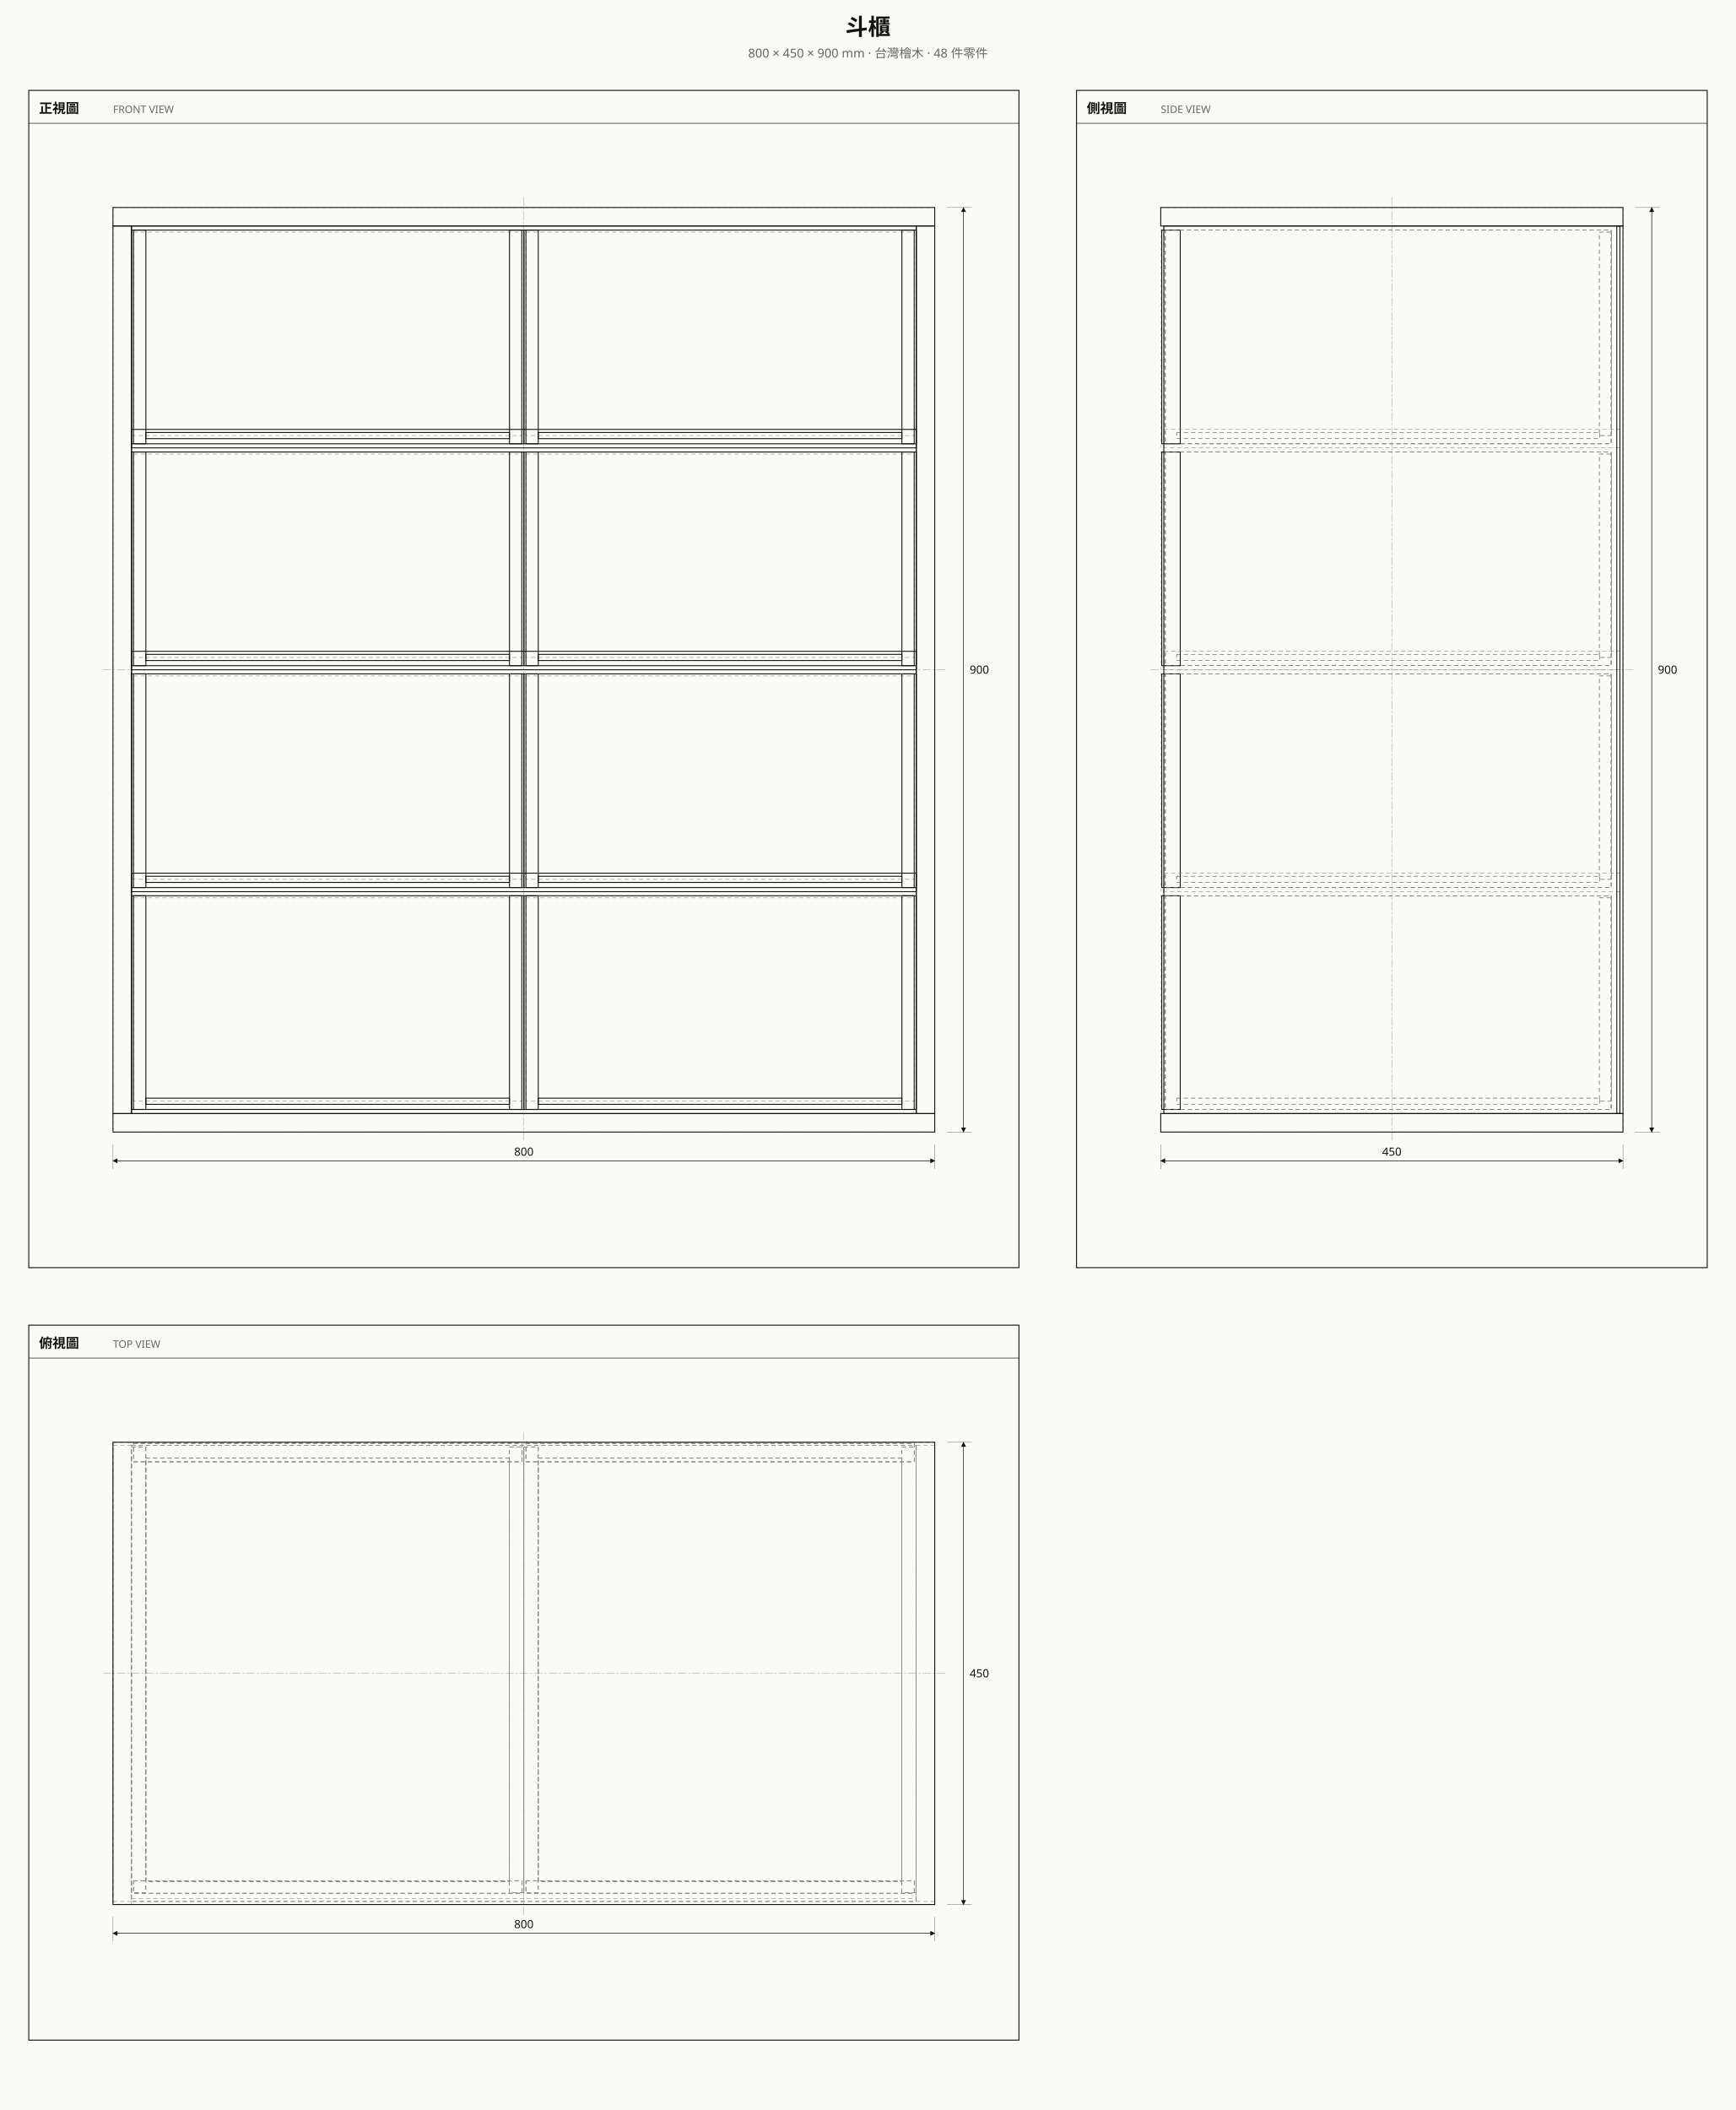
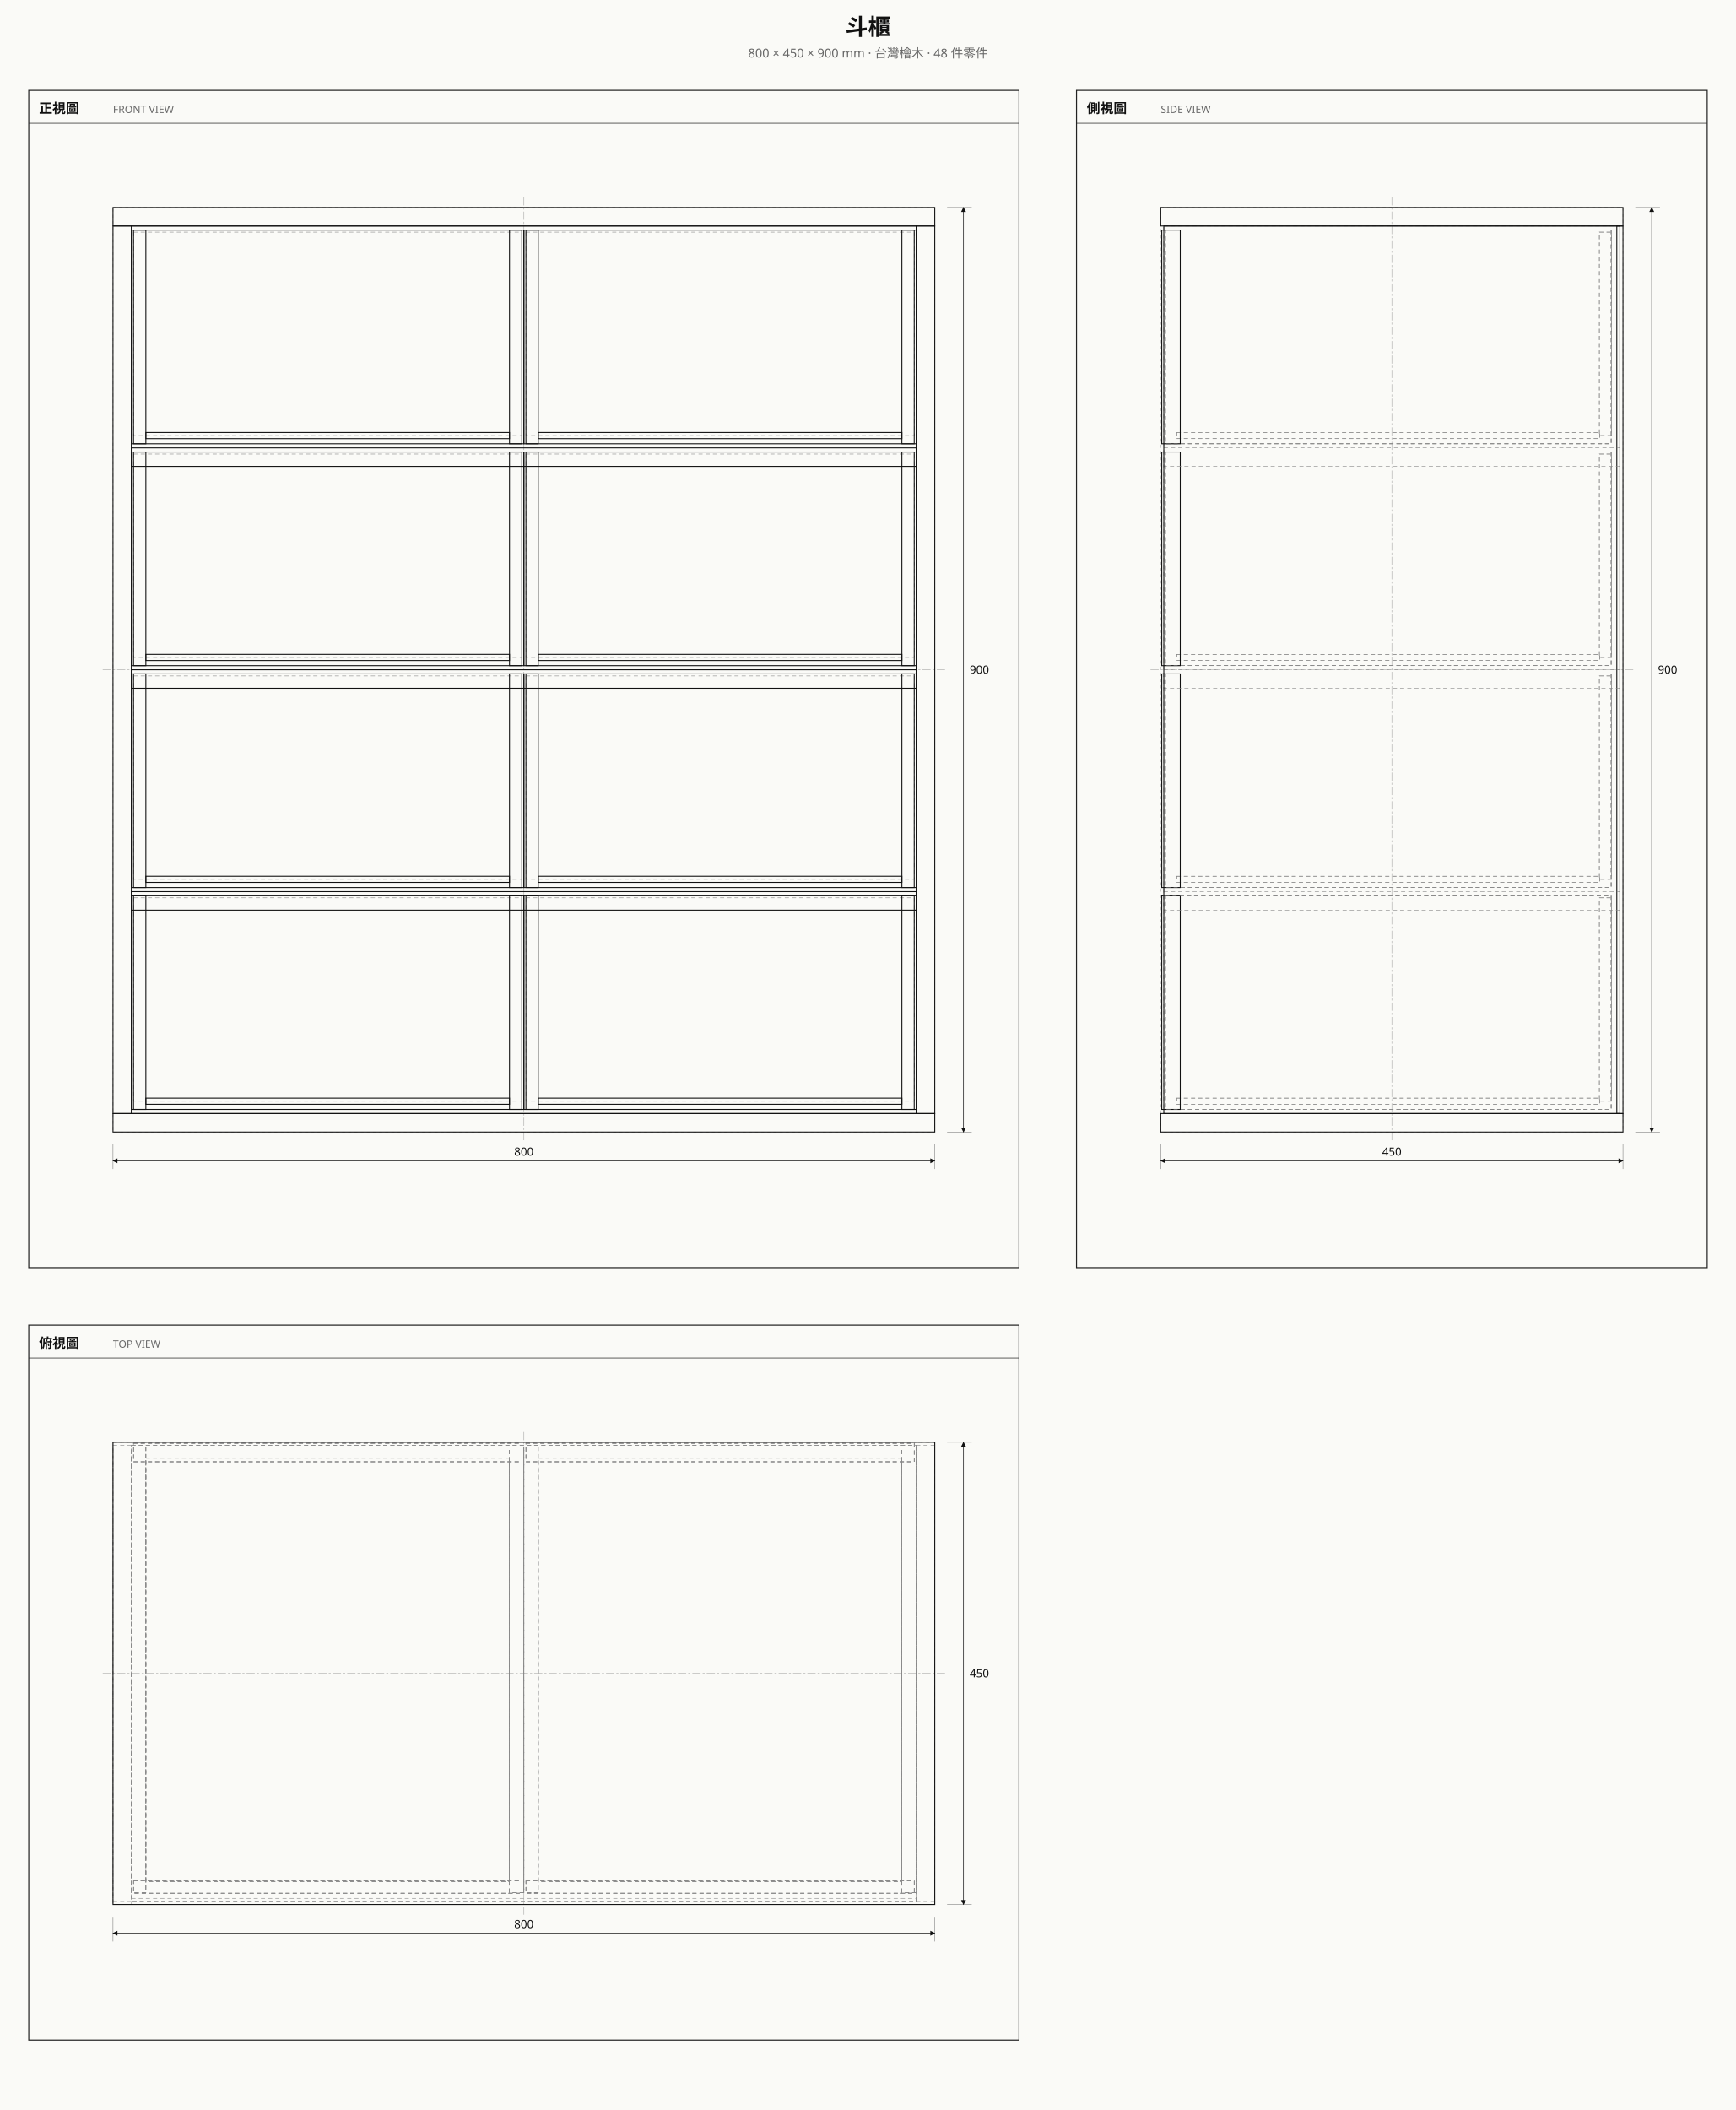
<svg xmlns="http://www.w3.org/2000/svg" viewBox="-20 -10 1690 2054" width="1690">
  <defs>
    <marker id="arr-front" viewBox="0 0 10 10" refX="9" refY="5" markerWidth="8" markerHeight="8" orient="auto-start-reverse">
      <path d="M 0 0 L 10 5 L 0 10 z" fill="#111" />
    </marker>
    <marker id="arr-side" viewBox="0 0 10 10" refX="9" refY="5" markerWidth="8" markerHeight="8" orient="auto-start-reverse">
      <path d="M 0 0 L 10 5 L 0 10 z" fill="#111" />
    </marker>
    <marker id="arr-top" viewBox="0 0 10 10" refX="9" refY="5" markerWidth="8" markerHeight="8" orient="auto-start-reverse">
      <path d="M 0 0 L 10 5 L 0 10 z" fill="#111" />
    </marker>
  </defs>
  <rect x="-20" y="-10" width="1690" height="2054" fill="#fafaf7" />
  <text x="825" y="24" text-anchor="middle" font-size="22" font-weight="700" fill="#111" font-family="sans-serif">斗櫃</text>
  <text x="825" y="46" text-anchor="middle" font-size="12" fill="#666" font-family="sans-serif">800 × 450 × 900 mm · 台灣檜木 · 48 件零件</text>
  <g transform="translate(0, 70)">
    <g transform="translate(490.0, 1022.0)">
      <rect x="-482.0" y="-1014.0" width="964.0" height="1146.0" fill="none" stroke="#222" stroke-width="1" />
      <line x1="-482.0" y1="-982.0" x2="482.0" y2="-982.0" stroke="#222" stroke-width="0.6" />
      <text x="-472.0" y="-992.0" font-size="13" font-weight="700" fill="#111" font-family="sans-serif">正視圖</text>
      <text x="-400.0" y="-992.0" font-size="10" fill="#666" font-family="sans-serif">FRONT VIEW</text>
      <g stroke="#888" stroke-width="0.5" stroke-dasharray="8 2 2 2" opacity="0.7">
        <line x1="0" y1="-910.0" x2="0" y2="10.0" />
        <line x1="-410.0" y1="-450.0" x2="410.0" y2="-450.0" />
      </g>
      <rect x="-400.0" y="-900.0" width="800.0" height="900.0" fill="none" stroke="#999" stroke-dasharray="3 3" stroke-width="0.5" opacity="0.8" />
      <rect x="-382.0" y="-882.0" width="764.0" height="864.0" fill="none" stroke="#111" stroke-width="0.9" />
      <rect x="-380.0" y="-228.0" width="378.0" height="198.0" fill="none" stroke="#888" stroke-width="0.5" stroke-dasharray="4 3" />
      <rect x="2.0" y="-228.0" width="378.0" height="198.0" fill="none" stroke="#888" stroke-width="0.5" stroke-dasharray="4 3" />
      <rect x="-380.0" y="-444.0" width="378.0" height="198.0" fill="none" stroke="#888" stroke-width="0.5" stroke-dasharray="4 3" />
      <rect x="2.0" y="-444.0" width="378.0" height="198.0" fill="none" stroke="#888" stroke-width="0.5" stroke-dasharray="4 3" />
      <rect x="-380.0" y="-660.0" width="378.0" height="198.0" fill="none" stroke="#888" stroke-width="0.5" stroke-dasharray="4 3" />
      <rect x="2.0" y="-660.0" width="378.0" height="198.0" fill="none" stroke="#888" stroke-width="0.5" stroke-dasharray="4 3" />
      <rect x="-380.0" y="-876.0" width="378.0" height="198.0" fill="none" stroke="#888" stroke-width="0.5" stroke-dasharray="4 3" />
      <rect x="2.0" y="-876.0" width="378.0" height="198.0" fill="none" stroke="#888" stroke-width="0.5" stroke-dasharray="4 3" />
      <rect x="-368.0" y="-33.0" width="354.0" height="6.0" fill="none" stroke="#111" stroke-width="0.9" />
      <rect x="14.0" y="-33.0" width="354.0" height="6.0" fill="none" stroke="#111" stroke-width="0.9" />
      <rect x="-368.0" y="-249.0" width="354.0" height="6.0" fill="none" stroke="#111" stroke-width="0.9" />
      <rect x="14.0" y="-249.0" width="354.0" height="6.0" fill="none" stroke="#111" stroke-width="0.9" />
      <rect x="-368.0" y="-465.0" width="354.0" height="6.0" fill="none" stroke="#111" stroke-width="0.9" />
      <rect x="14.0" y="-465.0" width="354.0" height="6.0" fill="none" stroke="#111" stroke-width="0.9" />
      <rect x="-368.0" y="-681.0" width="354.0" height="6.0" fill="none" stroke="#111" stroke-width="0.9" />
      <rect x="14.0" y="-681.0" width="354.0" height="6.0" fill="none" stroke="#111" stroke-width="0.9" />
      <rect x="-382.0" y="-230.0" width="14.0" height="208.0" fill="none" stroke="#111" stroke-width="0.9" />
      <rect x="-14.0" y="-230.0" width="14.0" height="208.0" fill="none" stroke="#111" stroke-width="0.9" />
      <rect x="0.0" y="-230.0" width="14.0" height="208.0" fill="none" stroke="#111" stroke-width="0.9" />
      <rect x="368.0" y="-230.0" width="14.0" height="208.0" fill="none" stroke="#111" stroke-width="0.9" />
      <rect x="-382.0" y="-446.0" width="14.0" height="208.0" fill="none" stroke="#111" stroke-width="0.9" />
      <rect x="-14.0" y="-446.0" width="14.0" height="208.0" fill="none" stroke="#111" stroke-width="0.9" />
      <rect x="0.0" y="-446.0" width="14.0" height="208.0" fill="none" stroke="#111" stroke-width="0.9" />
      <rect x="368.0" y="-446.0" width="14.0" height="208.0" fill="none" stroke="#111" stroke-width="0.9" />
      <rect x="-382.0" y="-662.0" width="14.0" height="208.0" fill="none" stroke="#111" stroke-width="0.9" />
      <rect x="-14.0" y="-662.0" width="14.0" height="208.0" fill="none" stroke="#111" stroke-width="0.9" />
      <rect x="0.0" y="-662.0" width="14.0" height="208.0" fill="none" stroke="#111" stroke-width="0.9" />
      <rect x="368.0" y="-662.0" width="14.0" height="208.0" fill="none" stroke="#111" stroke-width="0.9" />
      <rect x="-382.0" y="-878.0" width="14.0" height="208.0" fill="none" stroke="#111" stroke-width="0.9" />
      <rect x="-14.0" y="-878.0" width="14.0" height="208.0" fill="none" stroke="#111" stroke-width="0.9" />
      <rect x="0.0" y="-878.0" width="14.0" height="208.0" fill="none" stroke="#111" stroke-width="0.9" />
      <rect x="368.0" y="-878.0" width="14.0" height="208.0" fill="none" stroke="#111" stroke-width="0.9" />
      <rect x="-400.0" y="-882.0" width="18.0" height="864.0" fill="none" stroke="#111" stroke-width="0.9" />
      <rect x="382.0" y="-882.0" width="18.0" height="864.0" fill="none" stroke="#111" stroke-width="0.9" />
-       <rect x="-382.0" y="-252.0" width="764.0" height="18.0" fill="none" stroke="#111" stroke-width="0.9" />
-       <rect x="-382.0" y="-468.0" width="764.0" height="18.0" fill="none" stroke="#111" stroke-width="0.9" />
-       <rect x="-382.0" y="-684.0" width="764.0" height="18.0" fill="none" stroke="#111" stroke-width="0.9" />
+       <rect x="-382.0" y="-234.0" width="764.0" height="18.0" fill="none" stroke="#111" stroke-width="0.9" />
+       <rect x="-382.0" y="-450.0" width="764.0" height="18.0" fill="none" stroke="#111" stroke-width="0.9" />
+       <rect x="-382.0" y="-666.0" width="764.0" height="18.0" fill="none" stroke="#111" stroke-width="0.9" />
      <rect x="-380.0" y="-230.0" width="378.0" height="208.0" fill="none" stroke="#111" stroke-width="0.9" />
      <rect x="2.0" y="-230.0" width="378.0" height="208.0" fill="none" stroke="#111" stroke-width="0.9" />
      <rect x="-380.0" y="-446.0" width="378.0" height="208.0" fill="none" stroke="#111" stroke-width="0.9" />
      <rect x="2.0" y="-446.0" width="378.0" height="208.0" fill="none" stroke="#111" stroke-width="0.9" />
      <rect x="-380.0" y="-662.0" width="378.0" height="208.0" fill="none" stroke="#111" stroke-width="0.9" />
      <rect x="2.0" y="-662.0" width="378.0" height="208.0" fill="none" stroke="#111" stroke-width="0.9" />
      <rect x="-380.0" y="-878.0" width="378.0" height="208.0" fill="none" stroke="#111" stroke-width="0.9" />
      <rect x="2.0" y="-878.0" width="378.0" height="208.0" fill="none" stroke="#111" stroke-width="0.9" />
      <rect x="-400.0" y="-900.0" width="800.0" height="18.0" fill="none" stroke="#111" stroke-width="0.9" />
      <rect x="-400.0" y="-18.0" width="800.0" height="18.0" fill="none" stroke="#111" stroke-width="0.9" />
      <g stroke="#111" fill="#111" stroke-width="0.6" font-family="sans-serif">
        <line x1="-400.0" y1="12.0" x2="-400.0" y2="36.0" stroke-width="0.4" stroke="#666" />
        <line x1="400.0" y1="12.0" x2="400.0" y2="36.0" stroke-width="0.4" stroke="#666" />
        <line x1="-400.0" y1="28.0" x2="400.0" y2="28.0" marker-start="url(#arr-front)" marker-end="url(#arr-front)" />
        <text x="0" y="23.0" text-anchor="middle" font-size="11" stroke="none">800</text>
      </g>
      <g stroke="#111" fill="#111" stroke-width="0.6" font-family="sans-serif">
        <line x1="412.0" y1="-900.0" x2="436.0" y2="-900.0" stroke-width="0.4" stroke="#666" />
        <line x1="412.0" y1="0.0" x2="436.0" y2="0.0" stroke-width="0.4" stroke="#666" />
        <line x1="428.0" y1="-900.0" x2="428.0" y2="0.0" marker-start="url(#arr-front)" marker-end="url(#arr-front)" />
        <text x="434.0" y="-450.0" text-anchor="start" dominant-baseline="middle" font-size="11" stroke="none">900</text>
      </g>
    </g>
    <g transform="translate(1020, 0)">
      <g transform="translate(315.0, 1022.0)">
        <rect x="-307.0" y="-1014.0" width="614.0" height="1146.0" fill="none" stroke="#222" stroke-width="1" />
        <line x1="-307.0" y1="-982.0" x2="307.0" y2="-982.0" stroke="#222" stroke-width="0.6" />
        <text x="-297.0" y="-992.0" font-size="13" font-weight="700" fill="#111" font-family="sans-serif">側視圖</text>
        <text x="-225.0" y="-992.0" font-size="10" fill="#666" font-family="sans-serif">SIDE VIEW</text>
        <g stroke="#888" stroke-width="0.5" stroke-dasharray="8 2 2 2" opacity="0.7">
          <line x1="0" y1="-910.0" x2="0" y2="10.0" />
          <line x1="-235.0" y1="-450.0" x2="235.0" y2="-450.0" />
        </g>
        <rect x="-225.0" y="-900.0" width="450.0" height="900.0" fill="none" stroke="#999" stroke-dasharray="3 3" stroke-width="0.5" opacity="0.8" />
        <rect x="-222.0" y="-882.0" width="444.0" height="864.0" fill="none" stroke="#888" stroke-width="0.5" stroke-dasharray="4 3" />
        <rect x="-220.5" y="-230.0" width="434.0" height="208.0" fill="none" stroke="#888" stroke-width="0.5" stroke-dasharray="4 3" />
        <rect x="-220.5" y="-446.0" width="434.0" height="208.0" fill="none" stroke="#888" stroke-width="0.5" stroke-dasharray="4 3" />
        <rect x="-220.5" y="-662.0" width="434.0" height="208.0" fill="none" stroke="#888" stroke-width="0.5" stroke-dasharray="4 3" />
        <rect x="-220.5" y="-878.0" width="434.0" height="208.0" fill="none" stroke="#888" stroke-width="0.5" stroke-dasharray="4 3" />
        <rect x="-209.5" y="-33.0" width="412.0" height="6.0" fill="none" stroke="#888" stroke-width="0.5" stroke-dasharray="4 3" />
        <rect x="-209.5" y="-249.0" width="412.0" height="6.0" fill="none" stroke="#888" stroke-width="0.5" stroke-dasharray="4 3" />
        <rect x="-209.5" y="-465.0" width="412.0" height="6.0" fill="none" stroke="#888" stroke-width="0.5" stroke-dasharray="4 3" />
        <rect x="-209.5" y="-681.0" width="412.0" height="6.0" fill="none" stroke="#888" stroke-width="0.5" stroke-dasharray="4 3" />
        <rect x="-224.0" y="-230.0" width="18.0" height="208.0" fill="none" stroke="#888" stroke-width="0.5" stroke-dasharray="4 3" />
        <rect x="202.0" y="-228.0" width="12.0" height="198.0" fill="none" stroke="#888" stroke-width="0.5" stroke-dasharray="4 3" />
        <rect x="-224.0" y="-446.0" width="18.0" height="208.0" fill="none" stroke="#888" stroke-width="0.5" stroke-dasharray="4 3" />
        <rect x="202.0" y="-444.0" width="12.0" height="198.0" fill="none" stroke="#888" stroke-width="0.5" stroke-dasharray="4 3" />
        <rect x="-224.0" y="-662.0" width="18.0" height="208.0" fill="none" stroke="#888" stroke-width="0.5" stroke-dasharray="4 3" />
        <rect x="202.0" y="-660.0" width="12.0" height="198.0" fill="none" stroke="#888" stroke-width="0.5" stroke-dasharray="4 3" />
        <rect x="-224.0" y="-878.0" width="18.0" height="208.0" fill="none" stroke="#888" stroke-width="0.5" stroke-dasharray="4 3" />
        <rect x="202.0" y="-876.0" width="12.0" height="198.0" fill="none" stroke="#888" stroke-width="0.5" stroke-dasharray="4 3" />
        <rect x="-220.5" y="-230.0" width="434.0" height="208.0" fill="none" stroke="#888" stroke-width="0.5" stroke-dasharray="4 3" />
        <rect x="-220.5" y="-446.0" width="434.0" height="208.0" fill="none" stroke="#888" stroke-width="0.5" stroke-dasharray="4 3" />
        <rect x="-220.5" y="-662.0" width="434.0" height="208.0" fill="none" stroke="#888" stroke-width="0.5" stroke-dasharray="4 3" />
        <rect x="-220.5" y="-878.0" width="434.0" height="208.0" fill="none" stroke="#888" stroke-width="0.5" stroke-dasharray="4 3" />
        <rect x="-220.5" y="-230.0" width="434.0" height="208.0" fill="none" stroke="#888" stroke-width="0.5" stroke-dasharray="4 3" />
        <rect x="-220.5" y="-446.0" width="434.0" height="208.0" fill="none" stroke="#888" stroke-width="0.5" stroke-dasharray="4 3" />
        <rect x="-220.5" y="-662.0" width="434.0" height="208.0" fill="none" stroke="#888" stroke-width="0.5" stroke-dasharray="4 3" />
        <rect x="-220.5" y="-878.0" width="434.0" height="208.0" fill="none" stroke="#888" stroke-width="0.5" stroke-dasharray="4 3" />
        <rect x="-209.5" y="-33.0" width="412.0" height="6.0" fill="none" stroke="#888" stroke-width="0.5" stroke-dasharray="4 3" />
        <rect x="-209.5" y="-249.0" width="412.0" height="6.0" fill="none" stroke="#888" stroke-width="0.5" stroke-dasharray="4 3" />
        <rect x="-209.5" y="-465.0" width="412.0" height="6.0" fill="none" stroke="#888" stroke-width="0.5" stroke-dasharray="4 3" />
        <rect x="-209.5" y="-681.0" width="412.0" height="6.0" fill="none" stroke="#888" stroke-width="0.5" stroke-dasharray="4 3" />
        <rect x="-224.0" y="-230.0" width="18.0" height="208.0" fill="none" stroke="#111" stroke-width="0.9" />
        <rect x="202.0" y="-228.0" width="12.0" height="198.0" fill="none" stroke="#888" stroke-width="0.5" stroke-dasharray="4 3" />
        <rect x="-224.0" y="-446.0" width="18.0" height="208.0" fill="none" stroke="#111" stroke-width="0.9" />
        <rect x="202.0" y="-444.0" width="12.0" height="198.0" fill="none" stroke="#888" stroke-width="0.5" stroke-dasharray="4 3" />
        <rect x="-224.0" y="-662.0" width="18.0" height="208.0" fill="none" stroke="#111" stroke-width="0.9" />
        <rect x="202.0" y="-660.0" width="12.0" height="198.0" fill="none" stroke="#888" stroke-width="0.5" stroke-dasharray="4 3" />
        <rect x="-224.0" y="-878.0" width="18.0" height="208.0" fill="none" stroke="#111" stroke-width="0.9" />
        <rect x="202.0" y="-876.0" width="12.0" height="198.0" fill="none" stroke="#888" stroke-width="0.5" stroke-dasharray="4 3" />
-         <rect x="-222.0" y="-252.0" width="444.0" height="18.0" fill="none" stroke="#888" stroke-width="0.5" stroke-dasharray="4 3" />
-         <rect x="-222.0" y="-468.0" width="444.0" height="18.0" fill="none" stroke="#888" stroke-width="0.5" stroke-dasharray="4 3" />
-         <rect x="-222.0" y="-684.0" width="444.0" height="18.0" fill="none" stroke="#888" stroke-width="0.5" stroke-dasharray="4 3" />
        <rect x="219.0" y="-882.0" width="6.0" height="864.0" fill="none" stroke="#111" stroke-width="0.9" />
+         <rect x="-222.0" y="-234.0" width="444.0" height="18.0" fill="none" stroke="#888" stroke-width="0.5" stroke-dasharray="4 3" />
+         <rect x="-222.0" y="-450.0" width="444.0" height="18.0" fill="none" stroke="#888" stroke-width="0.5" stroke-dasharray="4 3" />
+         <rect x="-222.0" y="-666.0" width="444.0" height="18.0" fill="none" stroke="#888" stroke-width="0.5" stroke-dasharray="4 3" />
        <rect x="-220.5" y="-230.0" width="434.0" height="208.0" fill="none" stroke="#888" stroke-width="0.5" stroke-dasharray="4 3" />
        <rect x="-220.5" y="-446.0" width="434.0" height="208.0" fill="none" stroke="#888" stroke-width="0.5" stroke-dasharray="4 3" />
        <rect x="-220.5" y="-662.0" width="434.0" height="208.0" fill="none" stroke="#888" stroke-width="0.5" stroke-dasharray="4 3" />
        <rect x="-220.5" y="-878.0" width="434.0" height="208.0" fill="none" stroke="#888" stroke-width="0.5" stroke-dasharray="4 3" />
        <rect x="-225.0" y="-900.0" width="450.0" height="18.0" fill="none" stroke="#111" stroke-width="0.9" />
        <rect x="-225.0" y="-18.0" width="450.0" height="18.0" fill="none" stroke="#111" stroke-width="0.9" />
        <rect x="-222.0" y="-882.0" width="444.0" height="864.0" fill="none" stroke="#111" stroke-width="0.9" />
        <g stroke="#111" fill="#111" stroke-width="0.6" font-family="sans-serif">
          <line x1="-225.0" y1="12.0" x2="-225.0" y2="36.0" stroke-width="0.4" stroke="#666" />
          <line x1="225.0" y1="12.0" x2="225.0" y2="36.0" stroke-width="0.4" stroke="#666" />
          <line x1="-225.0" y1="28.0" x2="225.0" y2="28.0" marker-start="url(#arr-side)" marker-end="url(#arr-side)" />
          <text x="0" y="23.0" text-anchor="middle" font-size="11" stroke="none">450</text>
        </g>
        <g stroke="#111" fill="#111" stroke-width="0.6" font-family="sans-serif">
          <line x1="237.0" y1="-900.0" x2="261.0" y2="-900.0" stroke-width="0.4" stroke="#666" />
          <line x1="237.0" y1="0.0" x2="261.0" y2="0.0" stroke-width="0.4" stroke="#666" />
          <line x1="253.0" y1="-900.0" x2="253.0" y2="0.0" marker-start="url(#arr-side)" marker-end="url(#arr-side)" />
          <text x="259.0" y="-450.0" text-anchor="start" dominant-baseline="middle" font-size="11" stroke="none">900</text>
        </g>
      </g>
    </g>
    <g transform="translate(0, 1202)">
      <g transform="translate(490.0, 347.0)">
        <rect x="-482.0" y="-339.0" width="964.0" height="696.0" fill="none" stroke="#222" stroke-width="1" />
        <line x1="-482.0" y1="-307.0" x2="482.0" y2="-307.0" stroke="#222" stroke-width="0.6" />
        <text x="-472.0" y="-317.0" font-size="13" font-weight="700" fill="#111" font-family="sans-serif">俯視圖</text>
        <text x="-400.0" y="-317.0" font-size="10" fill="#666" font-family="sans-serif">TOP VIEW</text>
        <g stroke="#888" stroke-width="0.5" stroke-dasharray="8 2 2 2" opacity="0.7">
          <line x1="0" y1="-235.0" x2="0" y2="235.0" />
          <line x1="-410.0" y1="0.0" x2="410.0" y2="0.0" />
        </g>
        <rect x="-400.0" y="-225.0" width="800.0" height="450.0" fill="none" stroke="#999" stroke-dasharray="3 3" stroke-width="0.5" opacity="0.8" />
        <rect x="-400.0" y="-225.0" width="800.0" height="450.0" fill="none" stroke="#888" stroke-width="0.5" stroke-dasharray="4 3" />
        <rect x="-368.0" y="-209.5" width="354.0" height="412.0" fill="none" stroke="#888" stroke-width="0.5" stroke-dasharray="4 3" />
        <rect x="14.0" y="-209.5" width="354.0" height="412.0" fill="none" stroke="#888" stroke-width="0.5" stroke-dasharray="4 3" />
        <rect x="-380.0" y="202.0" width="378.0" height="12.0" fill="none" stroke="#888" stroke-width="0.5" stroke-dasharray="4 3" />
        <rect x="2.0" y="202.0" width="378.0" height="12.0" fill="none" stroke="#888" stroke-width="0.5" stroke-dasharray="4 3" />
        <rect x="-380.0" y="-224.0" width="378.0" height="18.0" fill="none" stroke="#888" stroke-width="0.5" stroke-dasharray="4 3" />
        <rect x="-382.0" y="-220.5" width="14.0" height="434.0" fill="none" stroke="#888" stroke-width="0.5" stroke-dasharray="4 3" />
        <rect x="-14.0" y="-220.5" width="14.0" height="434.0" fill="none" stroke="#888" stroke-width="0.5" stroke-dasharray="4 3" />
        <rect x="2.0" y="-224.0" width="378.0" height="18.0" fill="none" stroke="#888" stroke-width="0.5" stroke-dasharray="4 3" />
        <rect x="0.0" y="-220.5" width="14.0" height="434.0" fill="none" stroke="#888" stroke-width="0.5" stroke-dasharray="4 3" />
        <rect x="368.0" y="-220.5" width="14.0" height="434.0" fill="none" stroke="#888" stroke-width="0.5" stroke-dasharray="4 3" />
-         <rect x="-368.0" y="-209.5" width="354.0" height="412.0" fill="none" stroke="#888" stroke-width="0.5" stroke-dasharray="4 3" />
-         <rect x="14.0" y="-209.5" width="354.0" height="412.0" fill="none" stroke="#888" stroke-width="0.5" stroke-dasharray="4 3" />
        <rect x="-382.0" y="-222.0" width="764.0" height="444.0" fill="none" stroke="#888" stroke-width="0.5" stroke-dasharray="4 3" />
-         <rect x="-380.0" y="202.0" width="378.0" height="12.0" fill="none" stroke="#888" stroke-width="0.5" stroke-dasharray="4 3" />
-         <rect x="2.0" y="202.0" width="378.0" height="12.0" fill="none" stroke="#888" stroke-width="0.5" stroke-dasharray="4 3" />
-         <rect x="-380.0" y="-224.0" width="378.0" height="18.0" fill="none" stroke="#888" stroke-width="0.5" stroke-dasharray="4 3" />
-         <rect x="-382.0" y="-220.5" width="14.0" height="434.0" fill="none" stroke="#888" stroke-width="0.5" stroke-dasharray="4 3" />
-         <rect x="-14.0" y="-220.5" width="14.0" height="434.0" fill="none" stroke="#888" stroke-width="0.5" stroke-dasharray="4 3" />
-         <rect x="2.0" y="-224.0" width="378.0" height="18.0" fill="none" stroke="#888" stroke-width="0.5" stroke-dasharray="4 3" />
-         <rect x="0.0" y="-220.5" width="14.0" height="434.0" fill="none" stroke="#888" stroke-width="0.5" stroke-dasharray="4 3" />
-         <rect x="368.0" y="-220.5" width="14.0" height="434.0" fill="none" stroke="#888" stroke-width="0.5" stroke-dasharray="4 3" />
-         <rect x="-368.0" y="-209.5" width="354.0" height="412.0" fill="none" stroke="#888" stroke-width="0.5" stroke-dasharray="4 3" />
-         <rect x="14.0" y="-209.5" width="354.0" height="412.0" fill="none" stroke="#888" stroke-width="0.5" stroke-dasharray="4 3" />
+         <rect x="-368.0" y="-209.5" width="354.0" height="412.0" fill="none" stroke="#888" stroke-width="0.5" stroke-dasharray="4 3" />
+         <rect x="14.0" y="-209.5" width="354.0" height="412.0" fill="none" stroke="#888" stroke-width="0.5" stroke-dasharray="4 3" />
+         <rect x="-380.0" y="202.0" width="378.0" height="12.0" fill="none" stroke="#888" stroke-width="0.5" stroke-dasharray="4 3" />
+         <rect x="2.0" y="202.0" width="378.0" height="12.0" fill="none" stroke="#888" stroke-width="0.5" stroke-dasharray="4 3" />
+         <rect x="-380.0" y="-224.0" width="378.0" height="18.0" fill="none" stroke="#888" stroke-width="0.5" stroke-dasharray="4 3" />
+         <rect x="-382.0" y="-220.5" width="14.0" height="434.0" fill="none" stroke="#888" stroke-width="0.5" stroke-dasharray="4 3" />
+         <rect x="-14.0" y="-220.5" width="14.0" height="434.0" fill="none" stroke="#888" stroke-width="0.5" stroke-dasharray="4 3" />
+         <rect x="2.0" y="-224.0" width="378.0" height="18.0" fill="none" stroke="#888" stroke-width="0.5" stroke-dasharray="4 3" />
+         <rect x="0.0" y="-220.5" width="14.0" height="434.0" fill="none" stroke="#888" stroke-width="0.5" stroke-dasharray="4 3" />
+         <rect x="368.0" y="-220.5" width="14.0" height="434.0" fill="none" stroke="#888" stroke-width="0.5" stroke-dasharray="4 3" />
        <rect x="-382.0" y="-222.0" width="764.0" height="444.0" fill="none" stroke="#888" stroke-width="0.5" stroke-dasharray="4 3" />
-         <rect x="-380.0" y="202.0" width="378.0" height="12.0" fill="none" stroke="#888" stroke-width="0.5" stroke-dasharray="4 3" />
-         <rect x="2.0" y="202.0" width="378.0" height="12.0" fill="none" stroke="#888" stroke-width="0.5" stroke-dasharray="4 3" />
-         <rect x="-380.0" y="-224.0" width="378.0" height="18.0" fill="none" stroke="#888" stroke-width="0.5" stroke-dasharray="4 3" />
-         <rect x="-382.0" y="-220.5" width="14.0" height="434.0" fill="none" stroke="#888" stroke-width="0.5" stroke-dasharray="4 3" />
-         <rect x="-14.0" y="-220.5" width="14.0" height="434.0" fill="none" stroke="#888" stroke-width="0.5" stroke-dasharray="4 3" />
-         <rect x="2.0" y="-224.0" width="378.0" height="18.0" fill="none" stroke="#888" stroke-width="0.5" stroke-dasharray="4 3" />
-         <rect x="0.0" y="-220.5" width="14.0" height="434.0" fill="none" stroke="#888" stroke-width="0.5" stroke-dasharray="4 3" />
-         <rect x="368.0" y="-220.5" width="14.0" height="434.0" fill="none" stroke="#888" stroke-width="0.5" stroke-dasharray="4 3" />
-         <rect x="-368.0" y="-209.5" width="354.0" height="412.0" fill="none" stroke="#888" stroke-width="0.5" stroke-dasharray="4 3" />
-         <rect x="14.0" y="-209.5" width="354.0" height="412.0" fill="none" stroke="#888" stroke-width="0.5" stroke-dasharray="4 3" />
+         <rect x="-368.0" y="-209.5" width="354.0" height="412.0" fill="none" stroke="#888" stroke-width="0.5" stroke-dasharray="4 3" />
+         <rect x="14.0" y="-209.5" width="354.0" height="412.0" fill="none" stroke="#888" stroke-width="0.5" stroke-dasharray="4 3" />
+         <rect x="-380.0" y="202.0" width="378.0" height="12.0" fill="none" stroke="#888" stroke-width="0.5" stroke-dasharray="4 3" />
+         <rect x="2.0" y="202.0" width="378.0" height="12.0" fill="none" stroke="#888" stroke-width="0.5" stroke-dasharray="4 3" />
+         <rect x="-380.0" y="-224.0" width="378.0" height="18.0" fill="none" stroke="#888" stroke-width="0.5" stroke-dasharray="4 3" />
+         <rect x="-382.0" y="-220.5" width="14.0" height="434.0" fill="none" stroke="#888" stroke-width="0.5" stroke-dasharray="4 3" />
+         <rect x="-14.0" y="-220.5" width="14.0" height="434.0" fill="none" stroke="#888" stroke-width="0.5" stroke-dasharray="4 3" />
+         <rect x="2.0" y="-224.0" width="378.0" height="18.0" fill="none" stroke="#888" stroke-width="0.5" stroke-dasharray="4 3" />
+         <rect x="0.0" y="-220.5" width="14.0" height="434.0" fill="none" stroke="#888" stroke-width="0.5" stroke-dasharray="4 3" />
+         <rect x="368.0" y="-220.5" width="14.0" height="434.0" fill="none" stroke="#888" stroke-width="0.5" stroke-dasharray="4 3" />
        <rect x="-382.0" y="-222.0" width="764.0" height="444.0" fill="none" stroke="#888" stroke-width="0.5" stroke-dasharray="4 3" />
+         <rect x="-368.0" y="-209.5" width="354.0" height="412.0" fill="none" stroke="#888" stroke-width="0.5" stroke-dasharray="4 3" />
+         <rect x="14.0" y="-209.5" width="354.0" height="412.0" fill="none" stroke="#888" stroke-width="0.5" stroke-dasharray="4 3" />
        <rect x="-380.0" y="202.0" width="378.0" height="12.0" fill="none" stroke="#888" stroke-width="0.5" stroke-dasharray="4 3" />
        <rect x="2.0" y="202.0" width="378.0" height="12.0" fill="none" stroke="#888" stroke-width="0.5" stroke-dasharray="4 3" />
        <rect x="-380.0" y="-224.0" width="378.0" height="18.0" fill="none" stroke="#888" stroke-width="0.5" stroke-dasharray="4 3" />
        <rect x="-382.0" y="-220.5" width="14.0" height="434.0" fill="none" stroke="#888" stroke-width="0.5" stroke-dasharray="4 3" />
        <rect x="-14.0" y="-220.5" width="14.0" height="434.0" fill="none" stroke="#888" stroke-width="0.5" stroke-dasharray="4 3" />
        <rect x="2.0" y="-224.0" width="378.0" height="18.0" fill="none" stroke="#888" stroke-width="0.5" stroke-dasharray="4 3" />
        <rect x="0.0" y="-220.5" width="14.0" height="434.0" fill="none" stroke="#888" stroke-width="0.5" stroke-dasharray="4 3" />
        <rect x="368.0" y="-220.5" width="14.0" height="434.0" fill="none" stroke="#888" stroke-width="0.5" stroke-dasharray="4 3" />
        <rect x="-400.0" y="-222.0" width="18.0" height="444.0" fill="none" stroke="#888" stroke-width="0.5" stroke-dasharray="4 3" />
        <rect x="382.0" y="-222.0" width="18.0" height="444.0" fill="none" stroke="#888" stroke-width="0.5" stroke-dasharray="4 3" />
        <rect x="-382.0" y="219.0" width="764.0" height="6.0" fill="none" stroke="#888" stroke-width="0.5" stroke-dasharray="4 3" />
        <rect x="-400.0" y="-225.0" width="800.0" height="450.0" fill="none" stroke="#111" stroke-width="0.9" />
        <g stroke="#111" fill="#111" stroke-width="0.6" font-family="sans-serif">
          <line x1="-400.0" y1="237.0" x2="-400.0" y2="261.0" stroke-width="0.4" stroke="#666" />
          <line x1="400.0" y1="237.0" x2="400.0" y2="261.0" stroke-width="0.4" stroke="#666" />
          <line x1="-400.0" y1="253.0" x2="400.0" y2="253.0" marker-start="url(#arr-top)" marker-end="url(#arr-top)" />
          <text x="0" y="248.0" text-anchor="middle" font-size="11" stroke="none">800</text>
        </g>
        <g stroke="#111" fill="#111" stroke-width="0.6" font-family="sans-serif">
          <line x1="412.0" y1="-225.0" x2="436.0" y2="-225.0" stroke-width="0.4" stroke="#666" />
          <line x1="412.0" y1="225.0" x2="436.0" y2="225.0" stroke-width="0.4" stroke="#666" />
          <line x1="428.0" y1="-225.0" x2="428.0" y2="225.0" marker-start="url(#arr-top)" marker-end="url(#arr-top)" />
          <text x="434.0" y="0.0" text-anchor="start" dominant-baseline="middle" font-size="11" stroke="none">450</text>
        </g>
      </g>
    </g>
  </g>
</svg>
